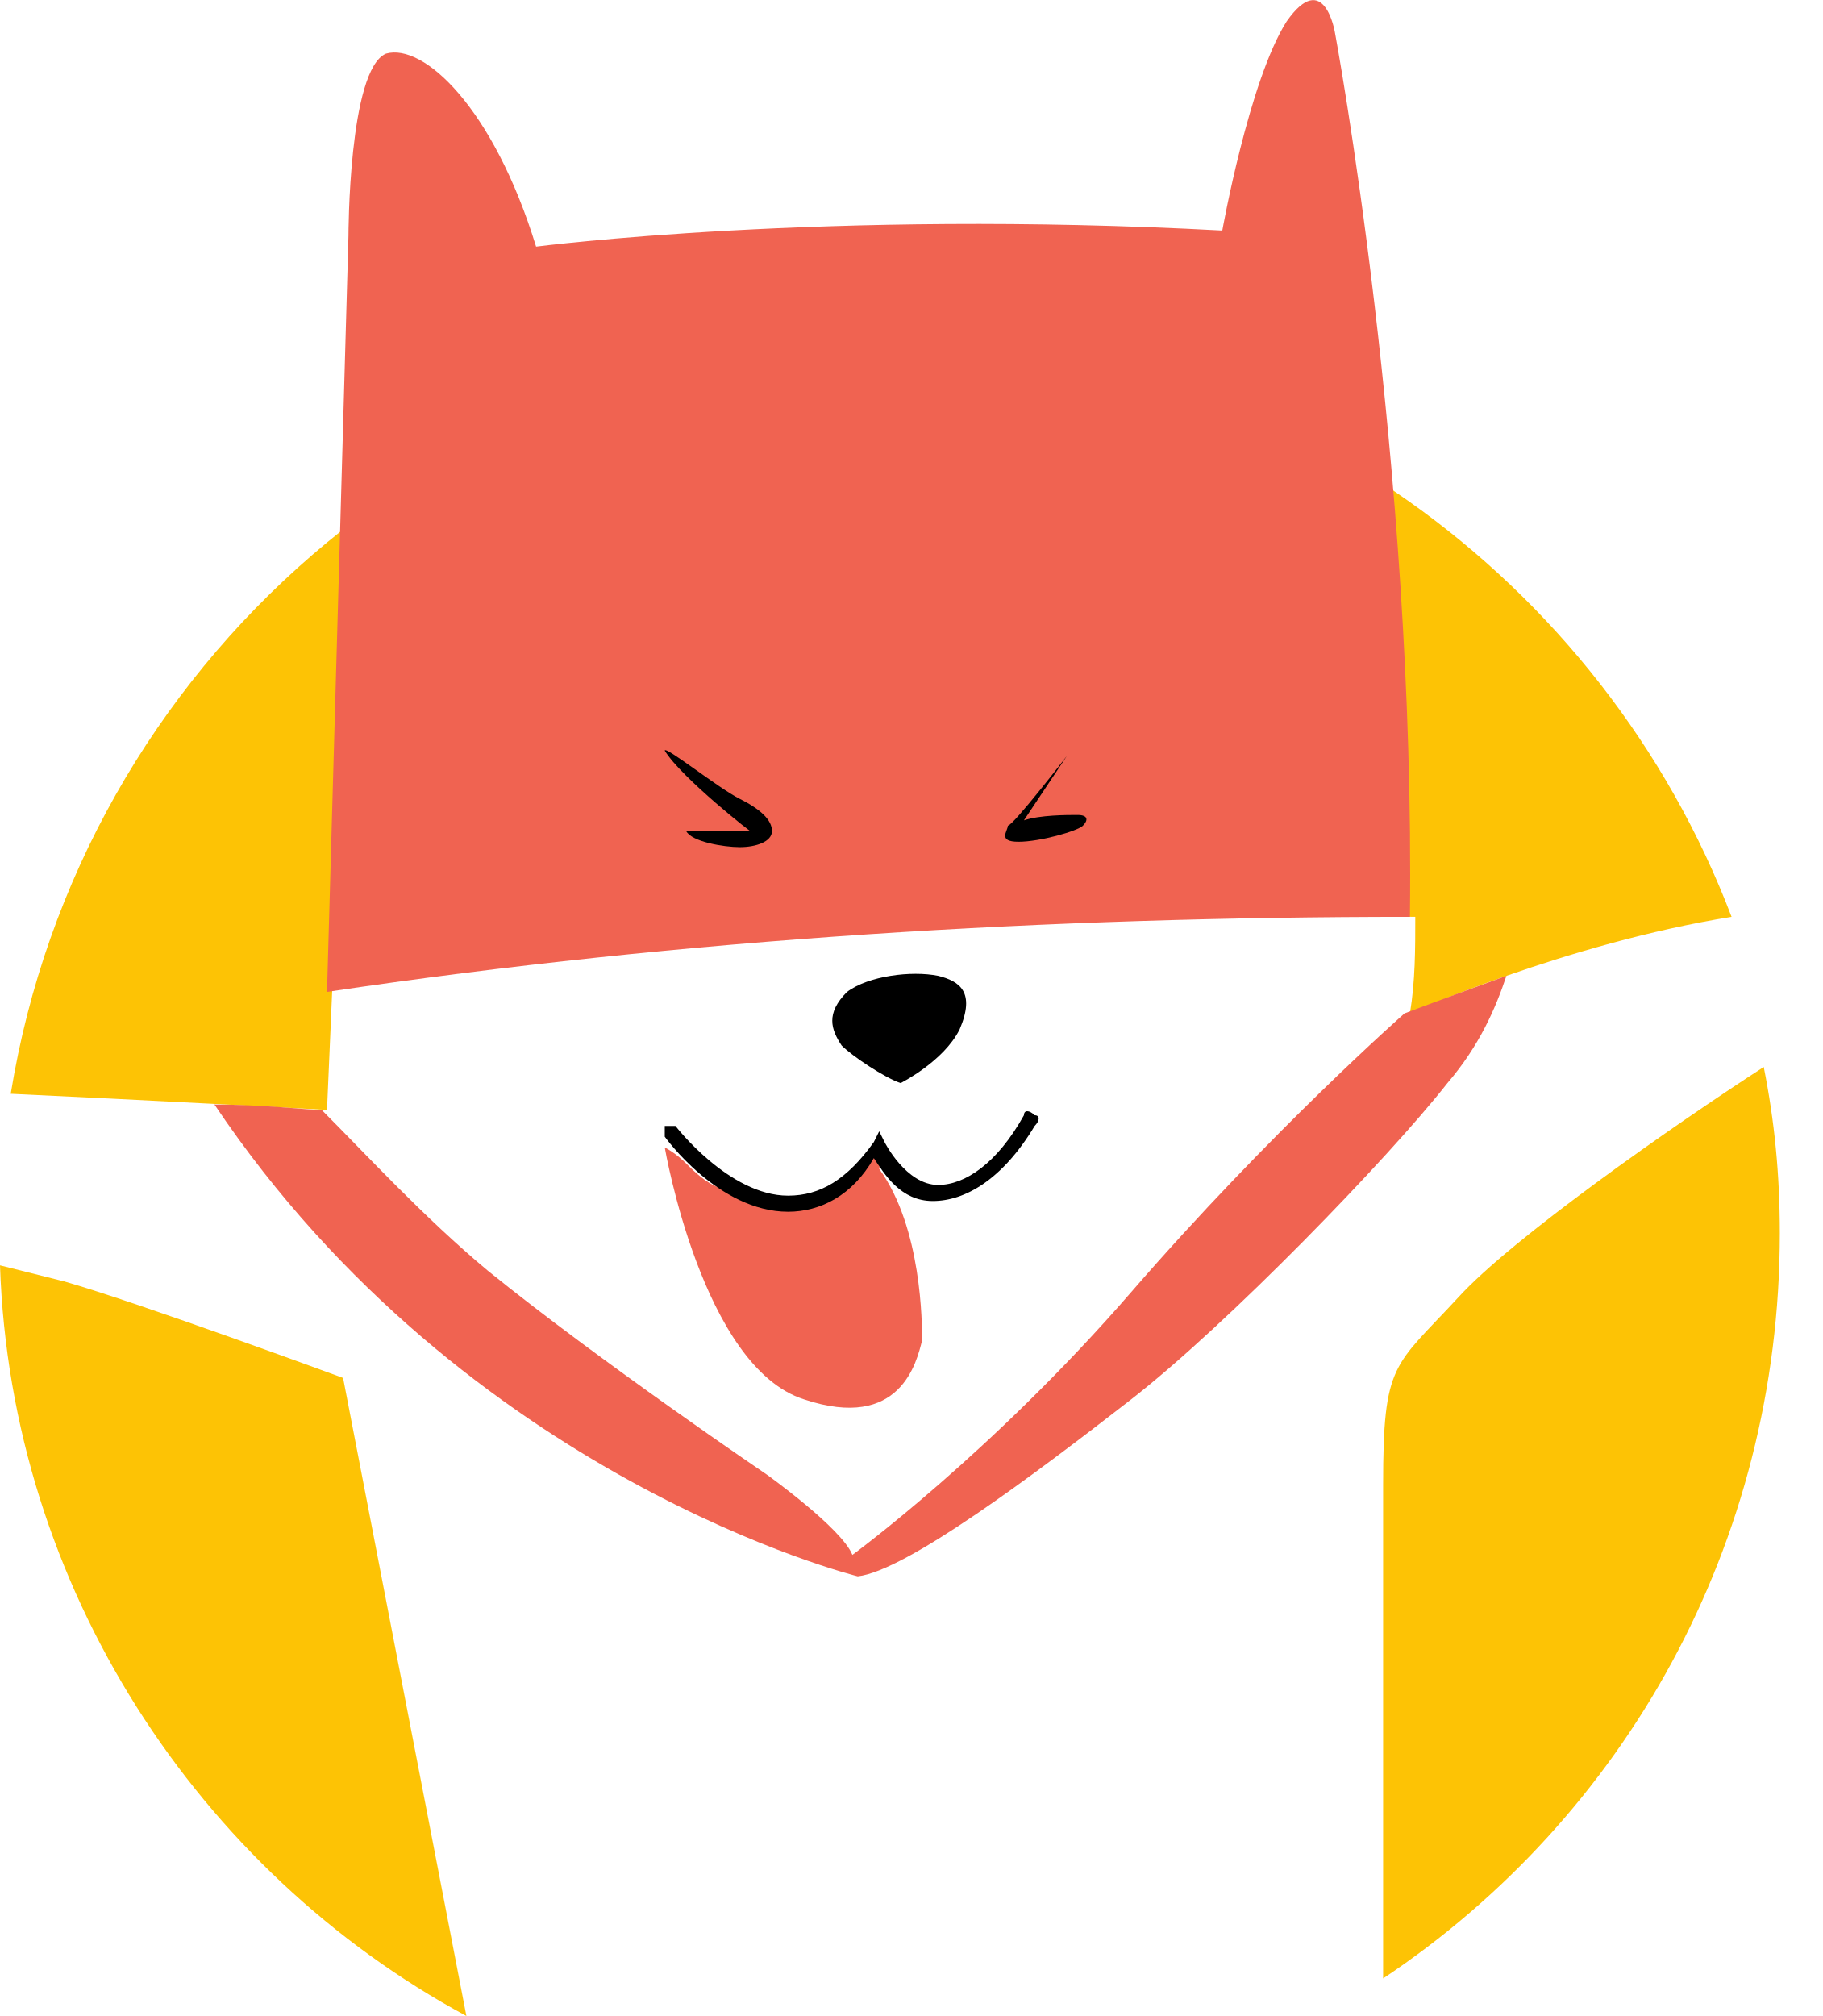
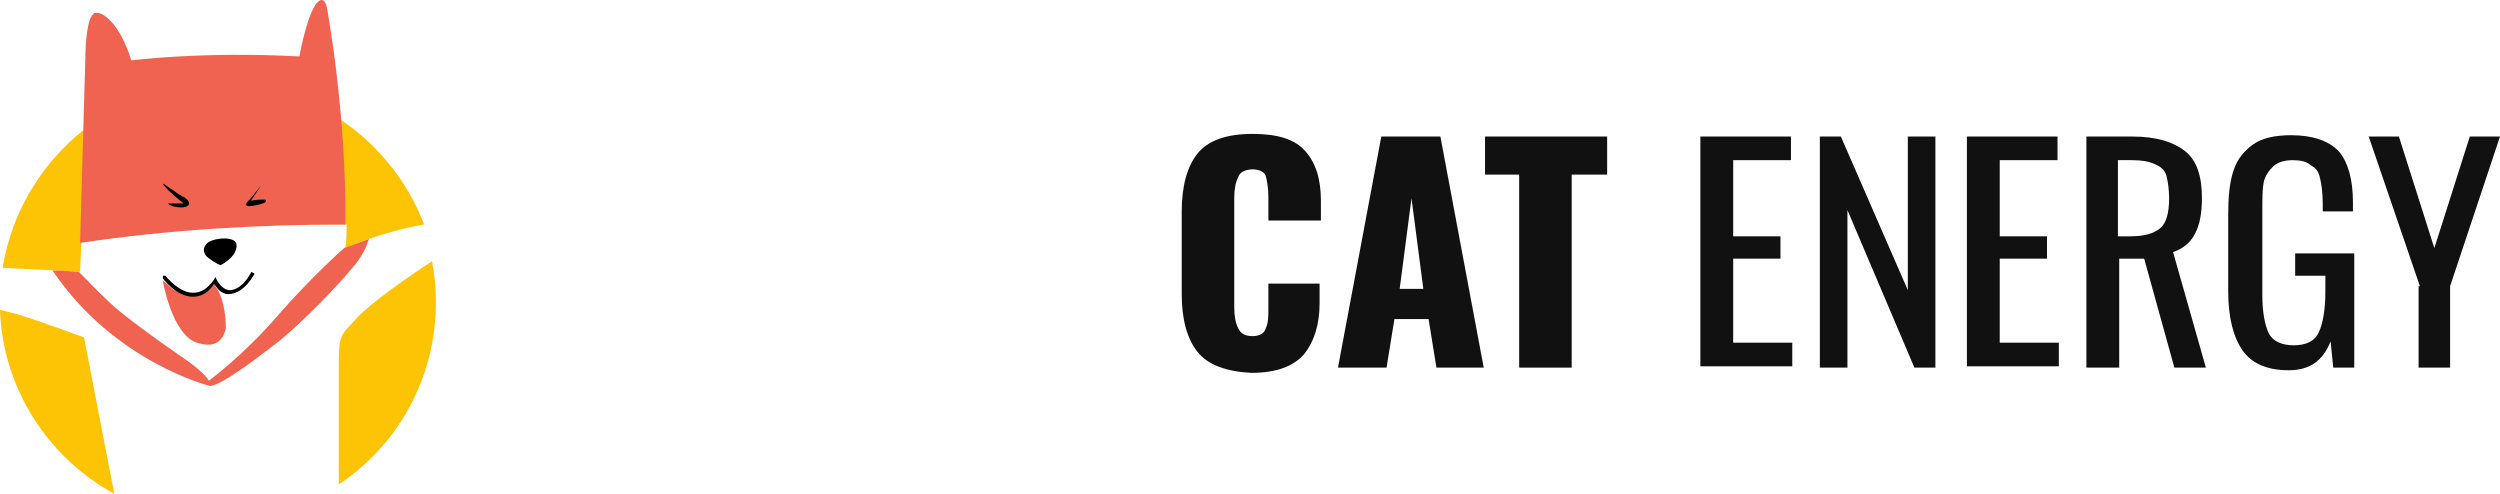
- <svg xmlns="http://www.w3.org/2000/svg" version="1.1" id="Layer_2" x="0px" y="0px" viewBox="0 0 34 37.6" style="enable-background:new 0 0 34 37.6;" xml:space="preserve">
+ <svg xmlns="http://www.w3.org/2000/svg" version="1.1" id="Layer_2" x="0px" y="0px" viewBox="0 0.002 190.4 37.598" style="enable-background:new 0 0 33.3 37.6;">
  <style type="text/css">
-     .st0{fill:#FDC305;}
-     .st1{fill:#F06351;}
+     .st0 {
+       fill: #FDC305;
+     }
+     .st1 {
+       fill: #F06351;
+     }
  </style>
  <g>
-     <path class="st0" d="M6.1,20.7l0.1-2.3c6.7-0.9,13.4-1.4,20.2-1.3c0,0.6,0,1.2-0.1,1.8c0,0,2.9-1.3,6-1.8       c-2.4-6.3-8.5-10.8-15.6-10.8c-8.3,0-15.2,6.1-16.5,14.1C2.4,20.5,6.1,20.7,6.1,20.7z" />
-     <path class="st0" d="M27.2,24.2c-1.2,1.3-1.4,1.2-1.4,3.5c0,0.9,0,4.9,0,9.2c4.5-3,7.4-8.1,7.4-13.9c0-1.1-0.1-2.1-0.3-3.1       C31.2,21,28.2,23.1,27.2,24.2z" />
+     <path class="st0" d="M6.1,20.7l0.1-2.3c6.7-0.9,13.4-1.4,20.2-1.3c0,0.6,0,1.2-0.1,1.8c0,0,2.9-1.3,6-1.8     c-2.4-6.3-8.5-10.8-15.6-10.8c-8.3,0-15.2,6.1-16.5,14.1C2.4,20.5,6.1,20.7,6.1,20.7z" />
+     <path class="st0" d="M27.2,24.2c-1.2,1.3-1.4,1.2-1.4,3.5c0,0.9,0,4.9,0,9.2c4.5-3,7.4-8.1,7.4-13.9c0-1.1-0.1-2.1-0.3-3.1     C31.2,21,28.2,23.1,27.2,24.2z" />
    <path class="st0" d="M6.4,25.7c0,0-3.8-1.4-5.2-1.8c-0.4-0.1-0.8-0.2-1.2-0.3c0.2,6,3.7,11.3,8.7,14L6.4,25.7z" />
  </g>
-   <path class="st1" d="M26.3,17.1c0.1-8.5-1.4-16.5-1.4-16.5S24.7-0.6,24,0.4c-0.7,1.1-1.2,3.9-1.2,3.9C15.4,3.9,10,4.6,10,4.6     C9.2,2,7.9,0.8,7.2,1C6.5,1.3,6.5,4.4,6.5,4.4L6.1,18.5C12.8,17.5,19.6,17.1,26.3,17.1z" />
-   <path d="M12.4,14c0-0.1,1,0.7,1.4,0.9s0.6,0.4,0.6,0.6c0,0.2-0.3,0.3-0.6,0.3s-0.9-0.1-1-0.3c0,0,0.6,0,0.9,0H14     C14.1,15.6,12.7,14.5,12.4,14z" />
-   <path d="M19.9,14.1c0,0-1,1.3-1.1,1.3c0,0.1-0.2,0.3,0.2,0.3s1.1-0.2,1.2-0.3s0.1-0.2-0.1-0.2s-0.7,0-1,0.1L19.9,14.1     C19.9,14.1,20,14,19.9,14.1z" />
-   <path d="M16.8,20.2c0,0,0.8-0.4,1.1-1c0.3-0.7,0-0.9-0.4-1c-0.5-0.1-1.3,0-1.7,0.3c-0.4,0.4-0.3,0.7-0.1,1     C15.9,19.7,16.5,20.1,16.8,20.2z" />
-   <path class="st1" d="M16.3,21.5c0,0-0.2,0.4-0.5,0.6c-0.2,0.2-0.6,0.4-1,0.4c-0.6,0-1.1-0.2-1.5-0.4c-0.2-0.1-0.4-0.3-0.5-0.4     c-0.2-0.2-0.4-0.3-0.4-0.3s0.7,4.1,2.6,4.7c1.8,0.6,2.1-0.7,2.2-1.1c0-0.3,0-2.1-0.8-3.2C16.5,21.4,16.4,21.6,16.3,21.5z" />
+   <path class="st1" d="M26.3,17.1c0.1-8.5-1.4-16.5-1.4-16.5S24.7-0.6,24,0.4c-0.7,1.1-1.2,3.9-1.2,3.9c-7.4-0.4-12.8,0.3-12.8,0.3   C9.2,2,7.9,0.8,7.2,1C6.5,1.3,6.5,4.4,6.5,4.4L6.1,18.5C12.8,17.5,19.6,17.1,26.3,17.1z" />
+   <path d="M12.4,14c0-0.1,1,0.7,1.4,0.9c0.4,0.2,0.6,0.4,0.6,0.6c0,0.2-0.3,0.3-0.6,0.3s-0.9-0.1-1-0.3c0,0,0.6,0,0.9,0h0.3   C14.1,15.6,12.7,14.5,12.4,14z" />
+   <path d="M19.9,14.1c0,0-1,1.3-1.1,1.3c0,0.1-0.2,0.3,0.2,0.3s1.1-0.2,1.2-0.3c0.1-0.1,0.1-0.2-0.1-0.2c-0.2,0-0.7,0-1,0.1L19.9,14.1   C19.9,14.1,20,14,19.9,14.1z" />
+   <path d="M16.8,20.2c0,0,0.8-0.4,1.1-1c0.3-0.7,0-0.9-0.4-1c-0.5-0.1-1.3,0-1.7,0.3c-0.4,0.4-0.3,0.7-0.1,1   C15.9,19.7,16.5,20.1,16.8,20.2z" />
+   <path class="st1" d="M16.3,21.5c0,0-0.2,0.4-0.5,0.6c-0.2,0.2-0.6,0.4-1,0.4c-0.6,0-1.1-0.2-1.5-0.4c-0.2-0.1-0.4-0.3-0.5-0.4   c-0.2-0.2-0.4-0.3-0.4-0.3s0.7,4.1,2.6,4.7c1.8,0.6,2.1-0.7,2.2-1.1c0-0.3,0-2.1-0.8-3.2C16.5,21.4,16.4,21.6,16.3,21.5z" />
  <g>
-     <path d="M14.7,22.6L14.7,22.6c-1.3,0-2.3-1.4-2.3-1.4c0-0.1,0-0.2,0-0.2c0.1,0,0.2,0,0.2,0s1,1.3,2.1,1.3l0,0c0.6,0,1.1-0.3,1.6-1       l0.1-0.2l0.1,0.2c0,0,0.4,0.8,1,0.8c0.5,0,1.1-0.4,1.6-1.3c0-0.1,0.1-0.1,0.2,0c0.1,0,0.1,0.1,0,0.2c-0.6,1-1.3,1.4-1.9,1.4       s-0.9-0.5-1.1-0.8C15.9,22.3,15.3,22.6,14.7,22.6z" />
+     <path d="M14.7,22.6C14.7,22.6,14.7,22.6,14.7,22.6c-1.3,0-2.3-1.4-2.3-1.4c0-0.1,0-0.2,0-0.2c0.1,0,0.2,0,0.2,0c0,0,1,1.3,2.1,1.3     c0,0,0,0,0,0c0.6,0,1.1-0.3,1.6-1l0.1-0.2l0.1,0.2c0,0,0.4,0.8,1,0.8c0.5,0,1.1-0.4,1.6-1.3c0-0.1,0.1-0.1,0.2,0     c0.1,0,0.1,0.1,0,0.2c-0.6,1-1.3,1.4-1.9,1.4c-0.6,0-0.9-0.5-1.1-0.8C15.9,22.3,15.3,22.6,14.7,22.6z" />
  </g>
-   <path class="st1" d="M26.2,18.9c0,0-2.5,2.2-5.1,5.2S15.9,29,15.9,29c-0.2-0.5-1.6-1.5-1.6-1.5s-3.1-2.1-5.2-3.8     c-1.2-1-2.3-2.2-3.1-3c-0.3,0-1.1-0.1-2-0.1c4.7,7,12,8.8,12,8.8c0.9-0.1,3.3-1.9,5.1-3.3c1.8-1.4,4.8-4.5,5.9-5.9     c0.6-0.7,0.9-1.4,1.1-2C27,18.6,26.2,18.9,26.2,18.9z" />
+   <path class="st1" d="M26.2,18.9c0,0-2.5,2.2-5.1,5.2S15.9,29,15.9,29c-0.2-0.5-1.6-1.5-1.6-1.5s-3.1-2.1-5.2-3.8   c-1.2-1-2.3-2.2-3.1-3c-0.3,0-1.1-0.1-2-0.1c4.7,7,12,8.8,12,8.8c0.9-0.1,3.3-1.9,5.1-3.3c1.8-1.4,4.8-4.5,5.9-5.9   c0.6-0.7,0.9-1.4,1.1-2C27,18.6,26.2,18.9,26.2,18.9z" />
+   <g transform="matrix(1, 0, 0, 1, 90, 10.2)">
+     <path class="st0" d="M1.2,16.6c-0.8-1-1.2-2.5-1.2-4.4V5.9c0-1.9,0.4-3.4,1.2-4.4C2,0.5,3.4,0,5.4,0c1.9,0,3.2,0.4,4,1.3     c0.8,0.9,1.2,2.1,1.2,3.8v1.5H6.6V4.8c0-0.7-0.1-1.2-0.2-1.6C6.3,2.9,5.9,2.7,5.4,2.7S4.4,2.9,4.3,3.3C4.1,3.7,4,4.2,4,4.9v8.3     c0,0.7,0.1,1.2,0.3,1.6c0.2,0.4,0.5,0.6,1.1,0.6c0.5,0,0.9-0.2,1-0.6c0.2-0.4,0.2-0.9,0.2-1.6v-1.8h3.9v1.5c0,1.6-0.4,2.9-1.2,3.9     c-0.8,0.9-2.1,1.4-4,1.4C3.4,18.1,2,17.6,1.2,16.6z" style="fill: rgb(17, 17, 17);" />
+     <path class="st0" d="M15.2,0.2h4.5L23,17.8h-3.6l-0.6-3.7h-2.6l-0.6,3.7h-3.7L15.2,0.2z M18.4,11.8l-0.9-6.9l-0.9,6.9H18.4z" style="fill: rgb(17, 17, 17);" />
+     <path class="st0" d="M25.8,3.1h-2.7V0.2h9.3v2.9h-2.7v14.7h-4V3.1z" style="fill: rgb(17, 17, 17);" />
+     <path class="st0" d="M39.5,0.2h6.9v1.8H42v5.8h3.6v1.7H42v6.4h4.5v1.8h-7V0.2z" style="fill: rgb(17, 17, 17);" />
+     <path class="st0" d="M48.5,0.2h1.7l5.1,11.7V0.2h2.1v17.6h-1.6l-5.1-12v12h-2.1V0.2z" style="fill: rgb(17, 17, 17);" />
+     <path class="st0" d="M59.8,0.2h6.9v1.8h-4.4v5.8h3.6v1.7h-3.6v6.4h4.5v1.8h-7V0.2z" style="fill: rgb(17, 17, 17);" />
+     <path class="st0" d="M68.8,0.2h3.6c1.8,0,3.1,0.4,4,1.1s1.3,1.9,1.3,3.6c0,2.3-0.7,3.6-2.2,4.1l2.5,8.8h-2.4l-2.3-8.3h-1.9v8.3     h-2.5V0.2z M72.2,7.8c1.1,0,1.8-0.2,2.3-0.6C75,6.8,75.2,6,75.2,4.9c0-0.7-0.1-1.3-0.2-1.7s-0.4-0.7-0.9-0.9     c-0.4-0.2-1-0.3-1.7-0.3h-1.1v5.8H72.2z" style="fill: rgb(17, 17, 17);" />
+     <path class="st0" d="M80.8,16.5c-0.7-1-1.1-2.5-1.1-4.5V6.2c0-1.4,0.1-2.5,0.4-3.4c0.3-0.9,0.8-1.5,1.5-2c0.7-0.5,1.7-0.7,2.9-0.7     c1.6,0,2.8,0.4,3.6,1.2c0.7,0.8,1.1,2.1,1.1,3.9v0.7h-2.3V5.3c0-0.8-0.1-1.5-0.2-1.9c-0.1-0.5-0.3-0.8-0.7-1     C85.7,2.1,85.2,2,84.6,2c-0.7,0-1.2,0.2-1.5,0.5c-0.3,0.3-0.6,0.7-0.7,1.2c-0.1,0.5-0.1,1.2-0.1,2.1v6.5c0,1.3,0.2,2.3,0.5,2.9     c0.3,0.6,1,0.9,1.9,0.9c0.9,0,1.6-0.3,1.9-1c0.3-0.6,0.5-1.7,0.5-3.1v-1.2h-2.3V9.1h4.5v8.7h-1.6l-0.2-2c-0.6,1.5-1.6,2.2-3.2,2.2     C82.7,18,81.5,17.5,80.8,16.5z" style="fill: rgb(17, 17, 17);" />
+     <path class="st0" d="M94.3,11.6L90.4,0.2h2.3l2.7,8.5l2.7-8.5h2.3l-3.8,11.4v6.2h-2.4V11.6z" style="fill: rgb(17, 17, 17);" />
+   </g>
</svg>
